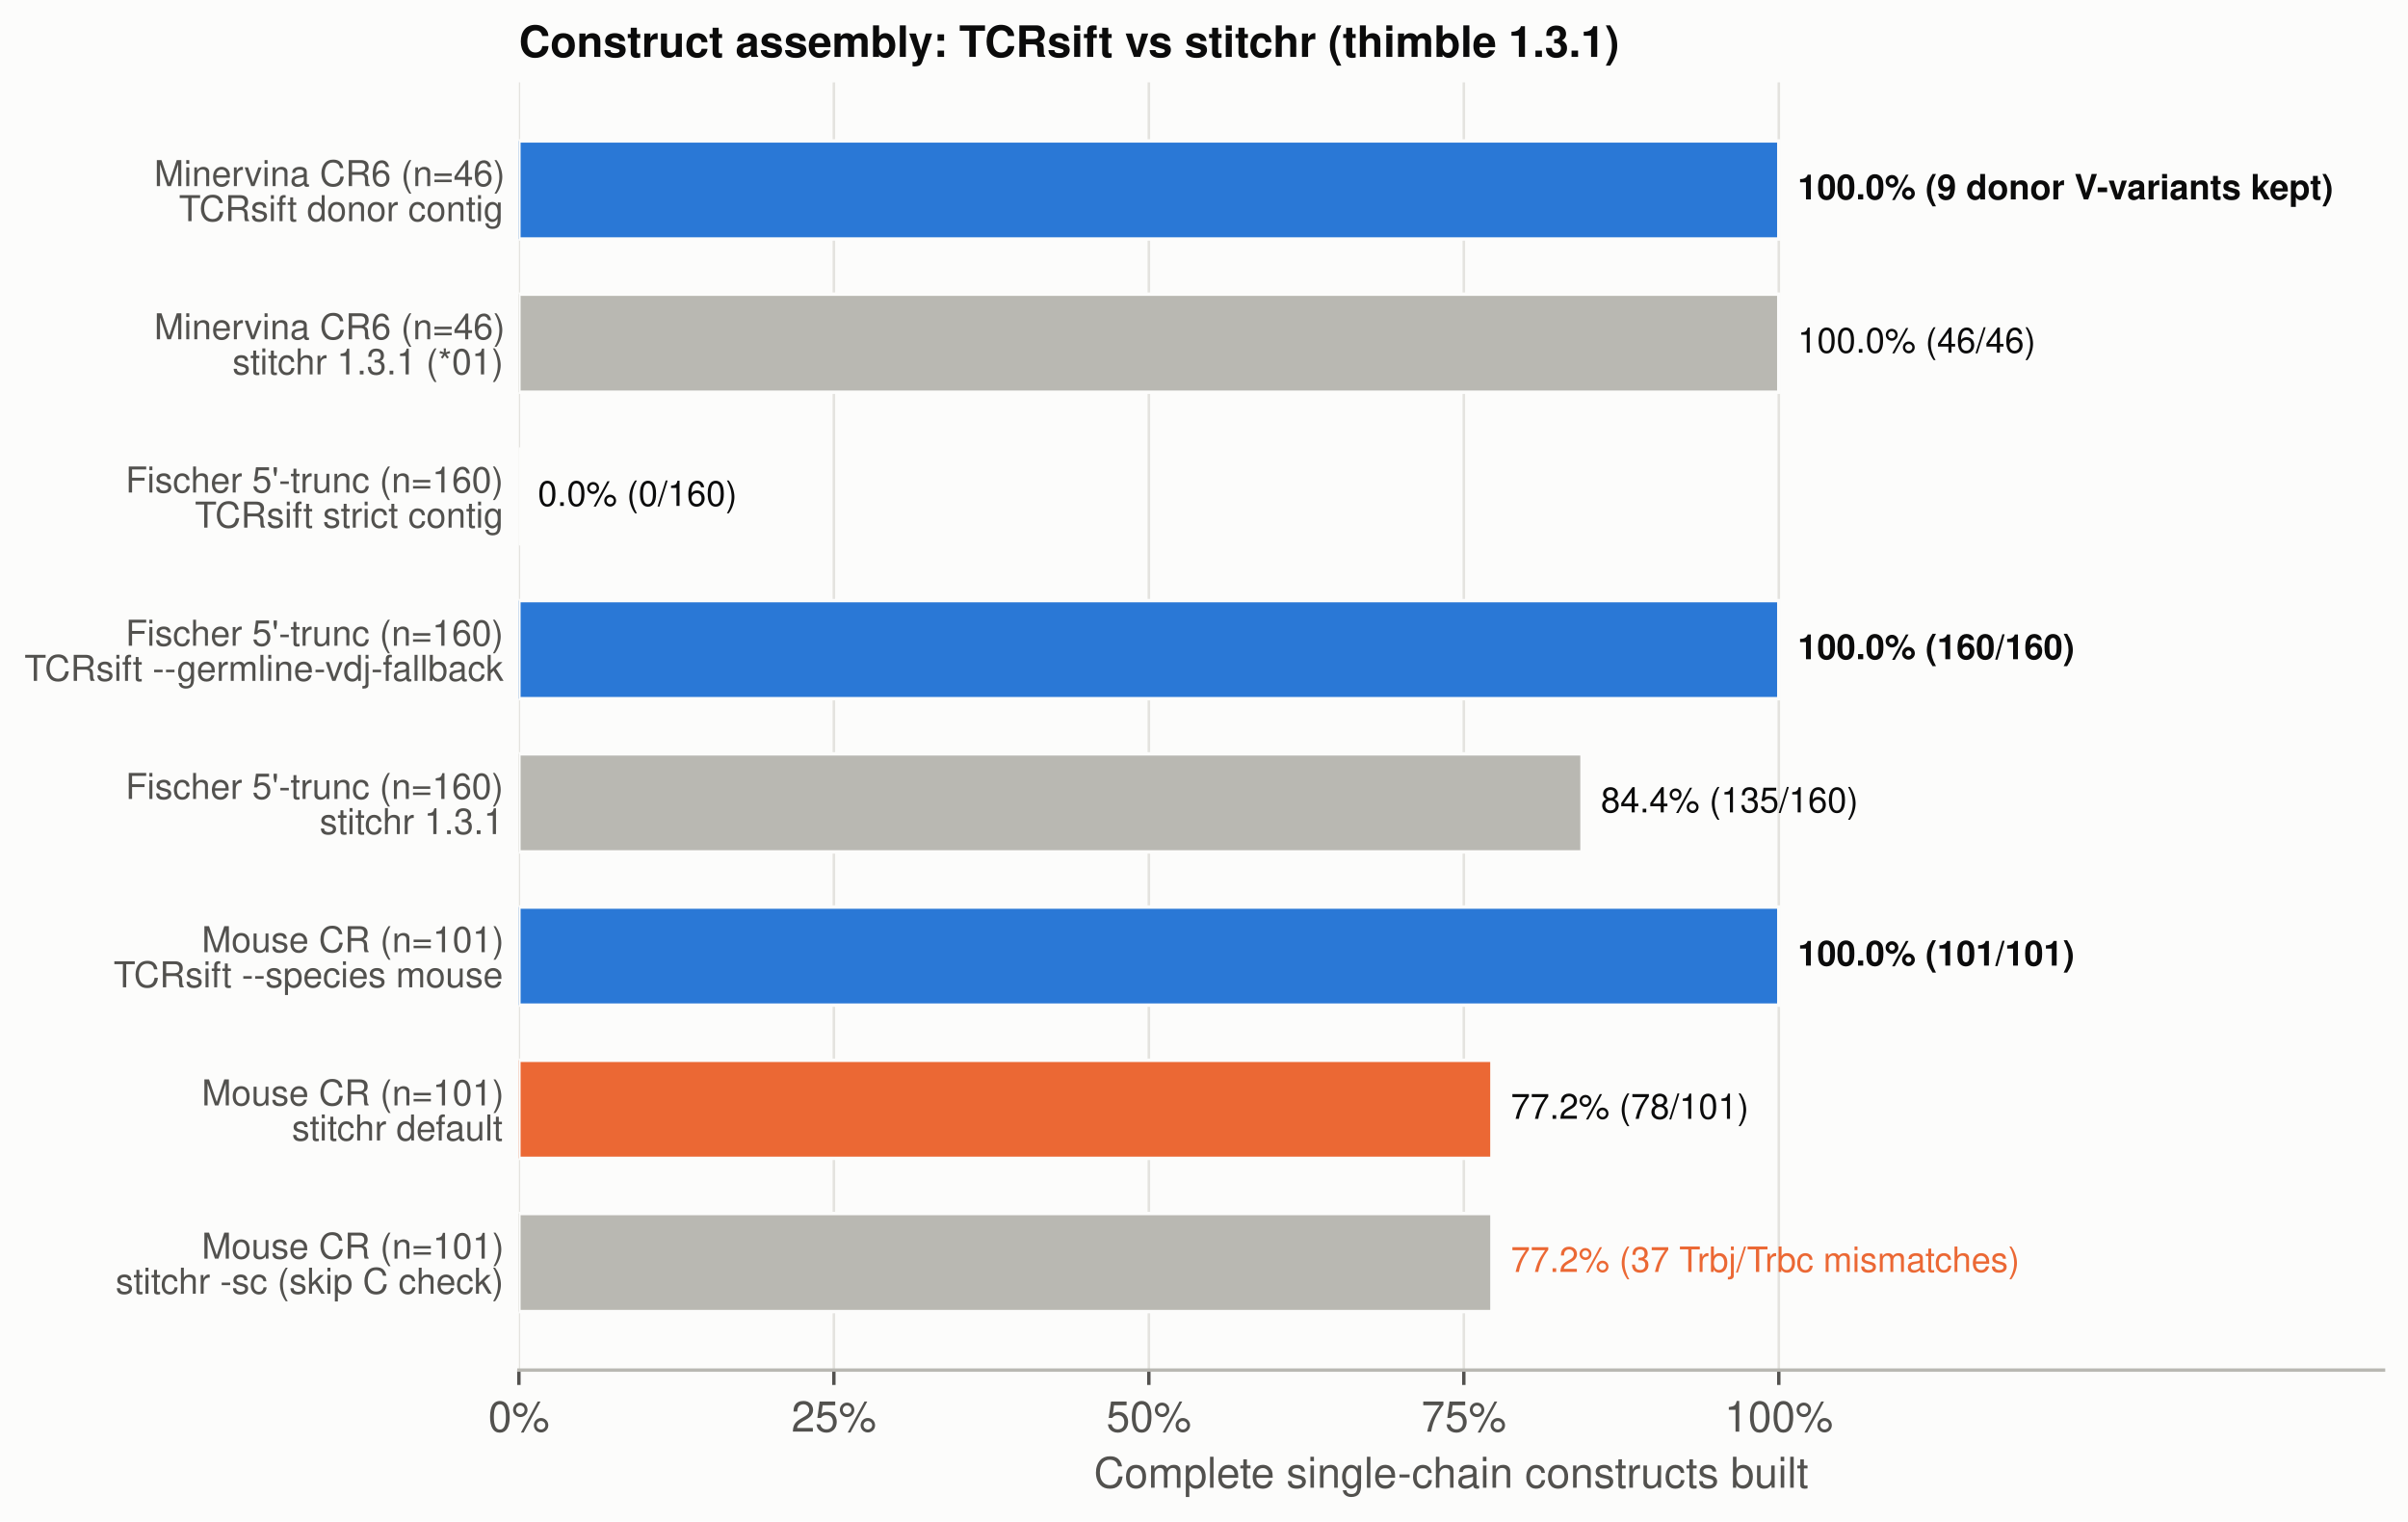
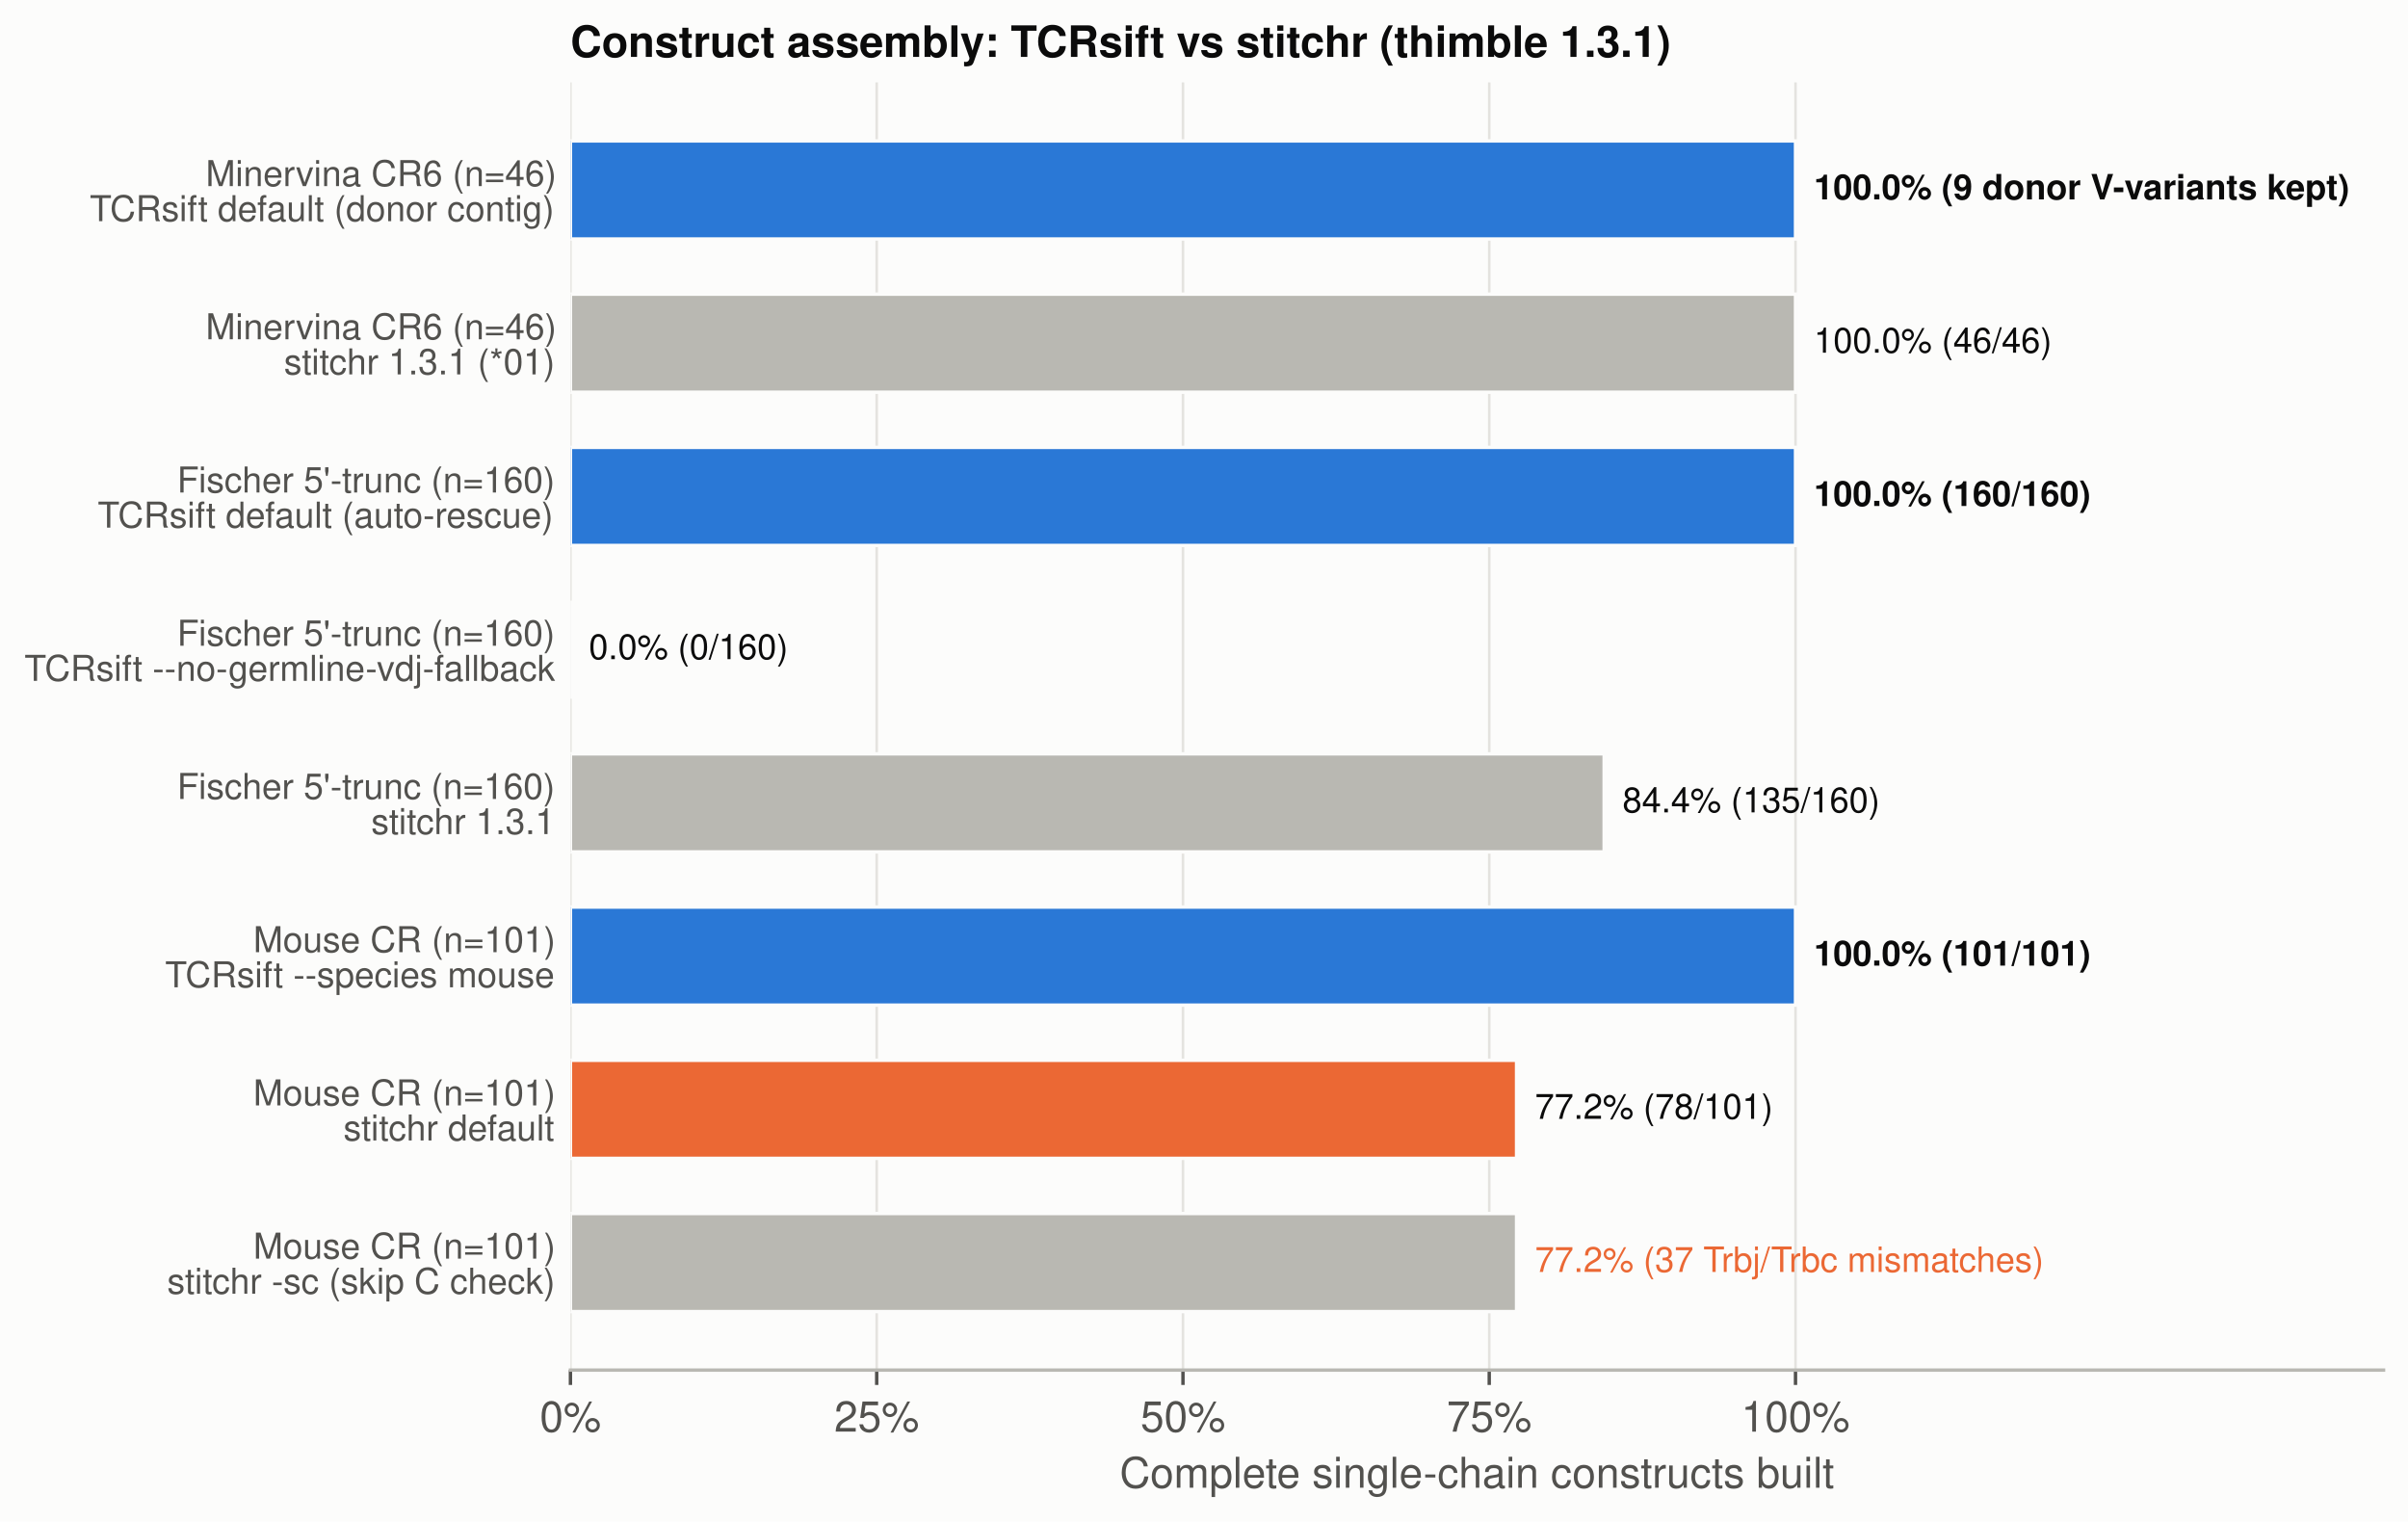
<svg xmlns="http://www.w3.org/2000/svg" xmlns:xlink="http://www.w3.org/1999/xlink" width="567.12pt" height="358.32pt" viewBox="0 0 567.12 358.32" version="1.1">
  <defs>
    <style type="text/css">*{stroke-linejoin: round; stroke-linecap: butt}</style>
  </defs>
  <g id="figure_1">
    <g id="patch_1">
      <path d="M 0 358.32  L 567.12 358.32  L 567.12 0  L 0 0  z " style="fill: #fcfcfb" />
    </g>
    <g id="axes_1">
      <g id="patch_2">
-         <path d="M 122.207 322.648  L 561.36 322.648  L 561.36 19.41  L 122.207 19.41  z " style="fill: #fcfcfb" />
+         <path d="M 134.346 322.648  L 561.36 322.648  L 561.36 19.41  L 134.346 19.41  z " style="fill: #fcfcfb" />
      </g>
      <g id="matplotlib.axis_1">
        <g id="xtick_1">
          <g id="line2d_1">
-             <path d="M 122.207 322.648  L 122.207 19.41  " clip-path="url(#p8744c30217)" style="fill: none; stroke: #e4e3df; stroke-width: 0.6; stroke-linecap: square" />
+             <path d="M 134.346 322.648  L 134.346 19.41  " clip-path="url(#p73b57ff862)" style="fill: none; stroke: #e4e3df; stroke-width: 0.6; stroke-linecap: square" />
          </g>
          <g id="line2d_2">
            <defs>
              <path id="mc6937c2ae9" d="M 0 0  L 0 3.5  " style="stroke: #52514e; stroke-width: 0.8" />
            </defs>
            <g>
-               <use xlink:href="#mc6937c2ae9" x="122.207" y="322.648" style="fill: #52514e; stroke: #52514e; stroke-width: 0.8" />
+               <use xlink:href="#mc6937c2ae9" x="134.346" y="322.648" style="fill: #52514e; stroke: #52514e; stroke-width: 0.8" />
            </g>
          </g>
          <g id="text_1">
-             <text style="font-size: 10px; font-family: 'Helvetica', 'Arial', 'DejaVu Sans'; text-anchor: middle; fill: #52514e" x="122.207" y="337.148" transform="rotate(-0 122.2072 337.1478)">0%</text>
+             <text style="font-size: 10px; font-family: 'Helvetica', 'Arial', 'DejaVu Sans'; text-anchor: middle; fill: #52514e" x="134.346" y="337.148" transform="rotate(-0 134.3465 337.1478)">0%</text>
          </g>
        </g>
        <g id="xtick_2">
          <g id="line2d_3">
-             <path d="M 196.388 322.648  L 196.388 19.41  " clip-path="url(#p8744c30217)" style="fill: none; stroke: #e4e3df; stroke-width: 0.6; stroke-linecap: square" />
+             <path d="M 206.477 322.648  L 206.477 19.41  " clip-path="url(#p73b57ff862)" style="fill: none; stroke: #e4e3df; stroke-width: 0.6; stroke-linecap: square" />
          </g>
          <g id="line2d_4">
            <g>
-               <use xlink:href="#mc6937c2ae9" x="196.388" y="322.648" style="fill: #52514e; stroke: #52514e; stroke-width: 0.8" />
+               <use xlink:href="#mc6937c2ae9" x="206.477" y="322.648" style="fill: #52514e; stroke: #52514e; stroke-width: 0.8" />
            </g>
          </g>
          <g id="text_2">
-             <text style="font-size: 10px; font-family: 'Helvetica', 'Arial', 'DejaVu Sans'; text-anchor: middle; fill: #52514e" x="196.388" y="337.148" transform="rotate(-0 196.3883 337.1478)">25%</text>
+             <text style="font-size: 10px; font-family: 'Helvetica', 'Arial', 'DejaVu Sans'; text-anchor: middle; fill: #52514e" x="206.477" y="337.148" transform="rotate(-0 206.4771 337.1478)">25%</text>
          </g>
        </g>
        <g id="xtick_3">
          <g id="line2d_5">
-             <path d="M 270.569 322.648  L 270.569 19.41  " clip-path="url(#p8744c30217)" style="fill: none; stroke: #e4e3df; stroke-width: 0.6; stroke-linecap: square" />
+             <path d="M 278.608 322.648  L 278.608 19.41  " clip-path="url(#p73b57ff862)" style="fill: none; stroke: #e4e3df; stroke-width: 0.6; stroke-linecap: square" />
          </g>
          <g id="line2d_6">
            <g>
-               <use xlink:href="#mc6937c2ae9" x="270.569" y="322.648" style="fill: #52514e; stroke: #52514e; stroke-width: 0.8" />
+               <use xlink:href="#mc6937c2ae9" x="278.608" y="322.648" style="fill: #52514e; stroke: #52514e; stroke-width: 0.8" />
            </g>
          </g>
          <g id="text_3">
-             <text style="font-size: 10px; font-family: 'Helvetica', 'Arial', 'DejaVu Sans'; text-anchor: middle; fill: #52514e" x="270.569" y="337.148" transform="rotate(-0 270.5695 337.1478)">50%</text>
+             <text style="font-size: 10px; font-family: 'Helvetica', 'Arial', 'DejaVu Sans'; text-anchor: middle; fill: #52514e" x="278.608" y="337.148" transform="rotate(-0 278.6077 337.1478)">50%</text>
          </g>
        </g>
        <g id="xtick_4">
          <g id="line2d_7">
-             <path d="M 344.751 322.648  L 344.751 19.41  " clip-path="url(#p8744c30217)" style="fill: none; stroke: #e4e3df; stroke-width: 0.6; stroke-linecap: square" />
+             <path d="M 350.738 322.648  L 350.738 19.41  " clip-path="url(#p73b57ff862)" style="fill: none; stroke: #e4e3df; stroke-width: 0.6; stroke-linecap: square" />
          </g>
          <g id="line2d_8">
            <g>
-               <use xlink:href="#mc6937c2ae9" x="344.751" y="322.648" style="fill: #52514e; stroke: #52514e; stroke-width: 0.8" />
+               <use xlink:href="#mc6937c2ae9" x="350.738" y="322.648" style="fill: #52514e; stroke: #52514e; stroke-width: 0.8" />
            </g>
          </g>
          <g id="text_4">
-             <text style="font-size: 10px; font-family: 'Helvetica', 'Arial', 'DejaVu Sans'; text-anchor: middle; fill: #52514e" x="344.751" y="337.148" transform="rotate(-0 344.7506 337.1478)">75%</text>
+             <text style="font-size: 10px; font-family: 'Helvetica', 'Arial', 'DejaVu Sans'; text-anchor: middle; fill: #52514e" x="350.738" y="337.148" transform="rotate(-0 350.7382 337.1478)">75%</text>
          </g>
        </g>
        <g id="xtick_5">
          <g id="line2d_9">
-             <path d="M 418.932 322.648  L 418.932 19.41  " clip-path="url(#p8744c30217)" style="fill: none; stroke: #e4e3df; stroke-width: 0.6; stroke-linecap: square" />
+             <path d="M 422.869 322.648  L 422.869 19.41  " clip-path="url(#p73b57ff862)" style="fill: none; stroke: #e4e3df; stroke-width: 0.6; stroke-linecap: square" />
          </g>
          <g id="line2d_10">
            <g>
-               <use xlink:href="#mc6937c2ae9" x="418.932" y="322.648" style="fill: #52514e; stroke: #52514e; stroke-width: 0.8" />
+               <use xlink:href="#mc6937c2ae9" x="422.869" y="322.648" style="fill: #52514e; stroke: #52514e; stroke-width: 0.8" />
            </g>
          </g>
          <g id="text_5">
-             <text style="font-size: 10px; font-family: 'Helvetica', 'Arial', 'DejaVu Sans'; text-anchor: middle; fill: #52514e" x="418.932" y="337.148" transform="rotate(-0 418.9317 337.1478)">100%</text>
+             <text style="font-size: 10px; font-family: 'Helvetica', 'Arial', 'DejaVu Sans'; text-anchor: middle; fill: #52514e" x="422.869" y="337.148" transform="rotate(-0 422.8688 337.1478)">100%</text>
          </g>
        </g>
        <g id="text_6">
-           <text style="font-size: 10px; font-family: 'Helvetica', 'Arial', 'DejaVu Sans'; text-anchor: middle; fill: #52514e" x="341.783" y="350.347" transform="rotate(-0 341.7834 350.347)">Complete single-chain constructs built</text>
+           <text style="font-size: 10px; font-family: 'Helvetica', 'Arial', 'DejaVu Sans'; text-anchor: middle; fill: #52514e" x="347.853" y="350.347" transform="rotate(-0 347.853 350.347)">Complete single-chain constructs built</text>
        </g>
      </g>
      <g id="matplotlib.axis_2">
        <g id="ytick_1">
          <g id="line2d_11" />
          <g id="text_7">
-             <text style="font-size: 8.4px; font-family: 'Helvetica', 'Arial', 'DejaVu Sans'; fill: #52514e" transform="translate(36.31106 43.82034)">Minervina CR6 (n=46)</text>
-             <text style="font-size: 8.4px; font-family: 'Helvetica', 'Arial', 'DejaVu Sans'; fill: #52514e" transform="translate(42.14775 52.08466)">TCRsift donor contig</text>
+             <text style="font-size: 8.4px; font-family: 'Helvetica', 'Arial', 'DejaVu Sans'; fill: #52514e" transform="translate(48.45038 43.82034)">Minervina CR6 (n=46)</text>
+             <text style="font-size: 8.4px; font-family: 'Helvetica', 'Arial', 'DejaVu Sans'; fill: #52514e" transform="translate(21.14119 52.08466)">TCRsift default (donor contig)</text>
          </g>
        </g>
        <g id="ytick_2">
          <g id="line2d_12" />
          <g id="text_8">
-             <text style="font-size: 8.4px; font-family: 'Helvetica', 'Arial', 'DejaVu Sans'; fill: #52514e" transform="translate(36.31106 79.9029)">Minervina CR6 (n=46)</text>
-             <text style="font-size: 8.4px; font-family: 'Helvetica', 'Arial', 'DejaVu Sans'; fill: #52514e" transform="translate(54.75169 88.16722)">stitchr 1.3.1 (*01)</text>
+             <text style="font-size: 8.4px; font-family: 'Helvetica', 'Arial', 'DejaVu Sans'; fill: #52514e" transform="translate(48.45038 79.9029)">Minervina CR6 (n=46)</text>
+             <text style="font-size: 8.4px; font-family: 'Helvetica', 'Arial', 'DejaVu Sans'; fill: #52514e" transform="translate(66.891 88.16722)">stitchr 1.3.1 (*01)</text>
          </g>
        </g>
        <g id="ytick_3">
          <g id="line2d_13" />
          <g id="text_9">
-             <text style="font-size: 8.4px; font-family: 'Helvetica', 'Arial', 'DejaVu Sans'; fill: #52514e" transform="translate(29.574 115.9855)">Fischer 5'-trunc (n=160)</text>
-             <text style="font-size: 8.4px; font-family: 'Helvetica', 'Arial', 'DejaVu Sans'; fill: #52514e" transform="translate(45.89887 124.2498)">TCRsift strict contig</text>
+             <text style="font-size: 8.4px; font-family: 'Helvetica', 'Arial', 'DejaVu Sans'; fill: #52514e" transform="translate(41.71331 115.9855)">Fischer 5'-trunc (n=160)</text>
+             <text style="font-size: 8.4px; font-family: 'Helvetica', 'Arial', 'DejaVu Sans'; fill: #52514e" transform="translate(23.01544 124.2498)">TCRsift default (auto-rescue)</text>
          </g>
        </g>
        <g id="ytick_4">
          <g id="line2d_14" />
          <g id="text_10">
-             <text style="font-size: 8.4px; font-family: 'Helvetica', 'Arial', 'DejaVu Sans'; fill: #52514e" transform="translate(29.574 152.068)">Fischer 5'-trunc (n=160)</text>
-             <text style="font-size: 8.4px; font-family: 'Helvetica', 'Arial', 'DejaVu Sans'; fill: #52514e" transform="translate(5.76 160.3323)">TCRsift --germline-vdj-fallback</text>
+             <text style="font-size: 8.4px; font-family: 'Helvetica', 'Arial', 'DejaVu Sans'; fill: #52514e" transform="translate(41.71331 152.068)">Fischer 5'-trunc (n=160)</text>
+             <text style="font-size: 8.4px; font-family: 'Helvetica', 'Arial', 'DejaVu Sans'; fill: #52514e" transform="translate(5.76 160.3323)">TCRsift --no-germline-vdj-fallback</text>
          </g>
        </g>
        <g id="ytick_5">
          <g id="line2d_15" />
          <g id="text_11">
-             <text style="font-size: 8.4px; font-family: 'Helvetica', 'Arial', 'DejaVu Sans'; fill: #52514e" transform="translate(29.574 188.1506)">Fischer 5'-trunc (n=160)</text>
-             <text style="font-size: 8.4px; font-family: 'Helvetica', 'Arial', 'DejaVu Sans'; fill: #52514e" transform="translate(75.291 196.4149)">stitchr 1.3.1</text>
+             <text style="font-size: 8.4px; font-family: 'Helvetica', 'Arial', 'DejaVu Sans'; fill: #52514e" transform="translate(41.71331 188.1506)">Fischer 5'-trunc (n=160)</text>
+             <text style="font-size: 8.4px; font-family: 'Helvetica', 'Arial', 'DejaVu Sans'; fill: #52514e" transform="translate(87.43031 196.4149)">stitchr 1.3.1</text>
          </g>
        </g>
        <g id="ytick_6">
          <g id="line2d_16" />
          <g id="text_12">
-             <text style="font-size: 8.4px; font-family: 'Helvetica', 'Arial', 'DejaVu Sans'; fill: #52514e" transform="translate(47.51194 224.2331)">Mouse CR (n=101)</text>
-             <text style="font-size: 8.4px; font-family: 'Helvetica', 'Arial', 'DejaVu Sans'; fill: #52514e" transform="translate(26.75869 232.4974)">TCRsift --species mouse</text>
+             <text style="font-size: 8.4px; font-family: 'Helvetica', 'Arial', 'DejaVu Sans'; fill: #52514e" transform="translate(59.65125 224.2331)">Mouse CR (n=101)</text>
+             <text style="font-size: 8.4px; font-family: 'Helvetica', 'Arial', 'DejaVu Sans'; fill: #52514e" transform="translate(38.898 232.4974)">TCRsift --species mouse</text>
          </g>
        </g>
        <g id="ytick_7">
          <g id="line2d_17" />
          <g id="text_13">
-             <text style="font-size: 8.4px; font-family: 'Helvetica', 'Arial', 'DejaVu Sans'; fill: #52514e" transform="translate(47.51194 260.3157)">Mouse CR (n=101)</text>
-             <text style="font-size: 8.4px; font-family: 'Helvetica', 'Arial', 'DejaVu Sans'; fill: #52514e" transform="translate(68.75344 268.58)">stitchr default</text>
+             <text style="font-size: 8.4px; font-family: 'Helvetica', 'Arial', 'DejaVu Sans'; fill: #52514e" transform="translate(59.65125 260.3157)">Mouse CR (n=101)</text>
+             <text style="font-size: 8.4px; font-family: 'Helvetica', 'Arial', 'DejaVu Sans'; fill: #52514e" transform="translate(80.89275 268.58)">stitchr default</text>
          </g>
        </g>
        <g id="ytick_8">
          <g id="line2d_18" />
          <g id="text_14">
-             <text style="font-size: 8.4px; font-family: 'Helvetica', 'Arial', 'DejaVu Sans'; fill: #52514e" transform="translate(47.51194 296.3982)">Mouse CR (n=101)</text>
-             <text style="font-size: 8.4px; font-family: 'Helvetica', 'Arial', 'DejaVu Sans'; fill: #52514e" transform="translate(27.23381 304.6626)">stitchr -sc (skip C check)</text>
+             <text style="font-size: 8.4px; font-family: 'Helvetica', 'Arial', 'DejaVu Sans'; fill: #52514e" transform="translate(59.65125 296.3982)">Mouse CR (n=101)</text>
+             <text style="font-size: 8.4px; font-family: 'Helvetica', 'Arial', 'DejaVu Sans'; fill: #52514e" transform="translate(39.37313 304.6626)">stitchr -sc (skip C check)</text>
          </g>
        </g>
      </g>
      <g id="patch_3">
-         <path d="M 122.207 56.286  L 418.932 56.286  L 418.932 33.194  L 122.207 33.194  z " clip-path="url(#p8744c30217)" style="fill: #2a78d6; stroke: #fcfcfb; stroke-width: 0.8; stroke-linejoin: miter" />
+         <path d="M 134.346 56.286  L 422.869 56.286  L 422.869 33.194  L 134.346 33.194  z " clip-path="url(#p73b57ff862)" style="fill: #2a78d6; stroke: #fcfcfb; stroke-width: 0.8; stroke-linejoin: miter" />
      </g>
      <g id="patch_4">
-         <path d="M 122.207 92.369  L 418.932 92.369  L 418.932 69.276  L 122.207 69.276  z " clip-path="url(#p8744c30217)" style="fill: #b9b8b2; stroke: #fcfcfb; stroke-width: 0.8; stroke-linejoin: miter" />
+         <path d="M 134.346 92.369  L 422.869 92.369  L 422.869 69.276  L 134.346 69.276  z " clip-path="url(#p73b57ff862)" style="fill: #b9b8b2; stroke: #fcfcfb; stroke-width: 0.8; stroke-linejoin: miter" />
      </g>
      <g id="patch_5">
-         <path d="M 122.207 128.451  L 122.207 128.451  L 122.207 105.359  L 122.207 105.359  z " clip-path="url(#p8744c30217)" style="fill: #52514e; stroke: #fcfcfb; stroke-width: 0.8; stroke-linejoin: miter" />
+         <path d="M 134.346 128.451  L 422.869 128.451  L 422.869 105.359  L 134.346 105.359  z " clip-path="url(#p73b57ff862)" style="fill: #2a78d6; stroke: #fcfcfb; stroke-width: 0.8; stroke-linejoin: miter" />
      </g>
      <g id="patch_6">
-         <path d="M 122.207 164.534  L 418.932 164.534  L 418.932 141.441  L 122.207 141.441  z " clip-path="url(#p8744c30217)" style="fill: #2a78d6; stroke: #fcfcfb; stroke-width: 0.8; stroke-linejoin: miter" />
+         <path d="M 134.346 164.534  L 134.346 164.534  L 134.346 141.441  L 134.346 141.441  z " clip-path="url(#p73b57ff862)" style="fill: #52514e; stroke: #fcfcfb; stroke-width: 0.8; stroke-linejoin: miter" />
      </g>
      <g id="patch_7">
-         <path d="M 122.207 200.617  L 372.583 200.617  L 372.583 177.524  L 122.207 177.524  z " clip-path="url(#p8744c30217)" style="fill: #b9b8b2; stroke: #fcfcfb; stroke-width: 0.8; stroke-linejoin: miter" />
+         <path d="M 134.346 200.617  L 377.802 200.617  L 377.802 177.524  L 134.346 177.524  z " clip-path="url(#p73b57ff862)" style="fill: #b9b8b2; stroke: #fcfcfb; stroke-width: 0.8; stroke-linejoin: miter" />
      </g>
      <g id="patch_8">
-         <path d="M 122.207 236.699  L 418.932 236.699  L 418.932 213.606  L 122.207 213.606  z " clip-path="url(#p8744c30217)" style="fill: #2a78d6; stroke: #fcfcfb; stroke-width: 0.8; stroke-linejoin: miter" />
+         <path d="M 134.346 236.699  L 422.869 236.699  L 422.869 213.606  L 134.346 213.606  z " clip-path="url(#p73b57ff862)" style="fill: #2a78d6; stroke: #fcfcfb; stroke-width: 0.8; stroke-linejoin: miter" />
      </g>
      <g id="patch_9">
-         <path d="M 122.207 272.782  L 351.368 272.782  L 351.368 249.689  L 122.207 249.689  z " clip-path="url(#p8744c30217)" style="fill: #eb6834; stroke: #fcfcfb; stroke-width: 0.8; stroke-linejoin: miter" />
+         <path d="M 134.346 272.782  L 357.172 272.782  L 357.172 249.689  L 134.346 249.689  z " clip-path="url(#p73b57ff862)" style="fill: #eb6834; stroke: #fcfcfb; stroke-width: 0.8; stroke-linejoin: miter" />
      </g>
      <g id="patch_10">
-         <path d="M 122.207 308.864  L 351.368 308.864  L 351.368 285.771  L 122.207 285.771  z " clip-path="url(#p8744c30217)" style="fill: #b9b8b2; stroke: #fcfcfb; stroke-width: 0.8; stroke-linejoin: miter" />
+         <path d="M 134.346 308.864  L 357.172 308.864  L 357.172 285.771  L 134.346 285.771  z " clip-path="url(#p73b57ff862)" style="fill: #b9b8b2; stroke: #fcfcfb; stroke-width: 0.8; stroke-linejoin: miter" />
      </g>
      <g id="patch_11">
-         <path d="M 122.207 322.648  L 561.36 322.648  " style="fill: none; stroke: #b9b8b2; stroke-width: 0.8; stroke-linejoin: miter; stroke-linecap: square" />
+         <path d="M 134.346 322.648  L 561.36 322.648  " style="fill: none; stroke: #b9b8b2; stroke-width: 0.8; stroke-linejoin: miter; stroke-linecap: square" />
      </g>
      <g id="text_15">
-         <text style="font-weight: 700; font-size: 8.2px; font-family: 'Helvetica', 'Arial', 'DejaVu Sans'; text-anchor: start; fill: #0b0b0b" x="423.383" y="46.956" transform="rotate(-0 423.3826 46.95588)">100.0% (9 donor V-variants kept)</text>
+         <text style="font-weight: 700; font-size: 8.2px; font-family: 'Helvetica', 'Arial', 'DejaVu Sans'; text-anchor: start; fill: #0b0b0b" x="427.197" y="46.956" transform="rotate(-0 427.1966 46.95588)">100.0% (9 donor V-variants kept)</text>
      </g>
      <g id="text_16">
-         <text style="font-size: 8.2px; font-family: 'Helvetica', 'Arial', 'DejaVu Sans'; text-anchor: start; fill: #0b0b0b" x="423.383" y="83.061" transform="rotate(-0 423.3826 83.06085)">100.0% (46/46)</text>
+         <text style="font-size: 8.2px; font-family: 'Helvetica', 'Arial', 'DejaVu Sans'; text-anchor: start; fill: #0b0b0b" x="427.197" y="83.061" transform="rotate(-0 427.1966 83.06085)">100.0% (46/46)</text>
      </g>
      <g id="text_17">
-         <text style="font-size: 8.2px; font-family: 'Helvetica', 'Arial', 'DejaVu Sans'; text-anchor: start; fill: #0b0b0b" x="126.658" y="119.143" transform="rotate(-0 126.6581 119.1434)">0.0% (0/160)</text>
+         <text style="font-weight: 700; font-size: 8.2px; font-family: 'Helvetica', 'Arial', 'DejaVu Sans'; text-anchor: start; fill: #0b0b0b" x="427.197" y="119.153" transform="rotate(-0 427.1966 119.153)">100.0% (160/160)</text>
      </g>
      <g id="text_18">
-         <text style="font-weight: 700; font-size: 8.2px; font-family: 'Helvetica', 'Arial', 'DejaVu Sans'; text-anchor: start; fill: #0b0b0b" x="423.383" y="155.236" transform="rotate(-0 423.3826 155.2356)">100.0% (160/160)</text>
+         <text style="font-size: 8.2px; font-family: 'Helvetica', 'Arial', 'DejaVu Sans'; text-anchor: start; fill: #0b0b0b" x="138.674" y="155.226" transform="rotate(-0 138.6743 155.226)">0.0% (0/160)</text>
      </g>
      <g id="text_19">
-         <text style="font-size: 8.2px; font-family: 'Helvetica', 'Arial', 'DejaVu Sans'; text-anchor: start; fill: #0b0b0b" x="377.034" y="191.309" transform="rotate(-0 377.0342 191.3085)">84.4% (135/160)</text>
+         <text style="font-size: 8.2px; font-family: 'Helvetica', 'Arial', 'DejaVu Sans'; text-anchor: start; fill: #0b0b0b" x="382.129" y="191.309" transform="rotate(-0 382.1295 191.3085)">84.4% (135/160)</text>
      </g>
      <g id="text_20">
-         <text style="font-weight: 700; font-size: 8.2px; font-family: 'Helvetica', 'Arial', 'DejaVu Sans'; text-anchor: start; fill: #0b0b0b" x="423.383" y="227.401" transform="rotate(-0 423.3826 227.4007)">100.0% (101/101)</text>
+         <text style="font-weight: 700; font-size: 8.2px; font-family: 'Helvetica', 'Arial', 'DejaVu Sans'; text-anchor: start; fill: #0b0b0b" x="427.197" y="227.401" transform="rotate(-0 427.1966 227.4007)">100.0% (101/101)</text>
      </g>
      <g id="text_21">
-         <text style="font-size: 8.2px; font-family: 'Helvetica', 'Arial', 'DejaVu Sans'; text-anchor: start; fill: #0b0b0b" x="355.818" y="263.474" transform="rotate(-0 355.8184 263.4736)">77.2% (78/101)</text>
+         <text style="font-size: 8.2px; font-family: 'Helvetica', 'Arial', 'DejaVu Sans'; text-anchor: start; fill: #0b0b0b" x="361.5" y="263.474" transform="rotate(-0 361.5001 263.4736)">77.2% (78/101)</text>
      </g>
      <g id="text_22">
-         <text style="font-size: 8.2px; font-family: 'Helvetica', 'Arial', 'DejaVu Sans'; text-anchor: start; fill: #eb6834" x="355.818" y="299.528" transform="rotate(-0 355.8184 299.528)">77.2% (37 Trbj/Trbc mismatches)</text>
+         <text style="font-size: 8.2px; font-family: 'Helvetica', 'Arial', 'DejaVu Sans'; text-anchor: start; fill: #eb6834" x="361.5" y="299.528" transform="rotate(-0 361.5001 299.528)">77.2% (37 Trbj/Trbc mismatches)</text>
      </g>
      <g id="text_23">
-         <text style="font-weight: 700; font-size: 10.2px; font-family: 'Helvetica', 'Arial', 'DejaVu Sans'; text-anchor: start; fill: #0b0b0b" x="122.207" y="13.41" transform="rotate(-0 122.2072 13.41)">Construct assembly: TCRsift vs stitchr (thimble 1.3.1)</text>
+         <text style="font-weight: 700; font-size: 10.2px; font-family: 'Helvetica', 'Arial', 'DejaVu Sans'; text-anchor: start; fill: #0b0b0b" x="134.346" y="13.41" transform="rotate(-0 134.3465 13.41)">Construct assembly: TCRsift vs stitchr (thimble 1.3.1)</text>
      </g>
    </g>
  </g>
  <defs>
-     <clipPath id="p8744c30217">
-       <rect x="122.207" y="19.41" width="439.152" height="303.238" />
+     <clipPath id="p73b57ff862">
+       <rect x="134.346" y="19.41" width="427.013" height="303.238" />
    </clipPath>
  </defs>
</svg>
